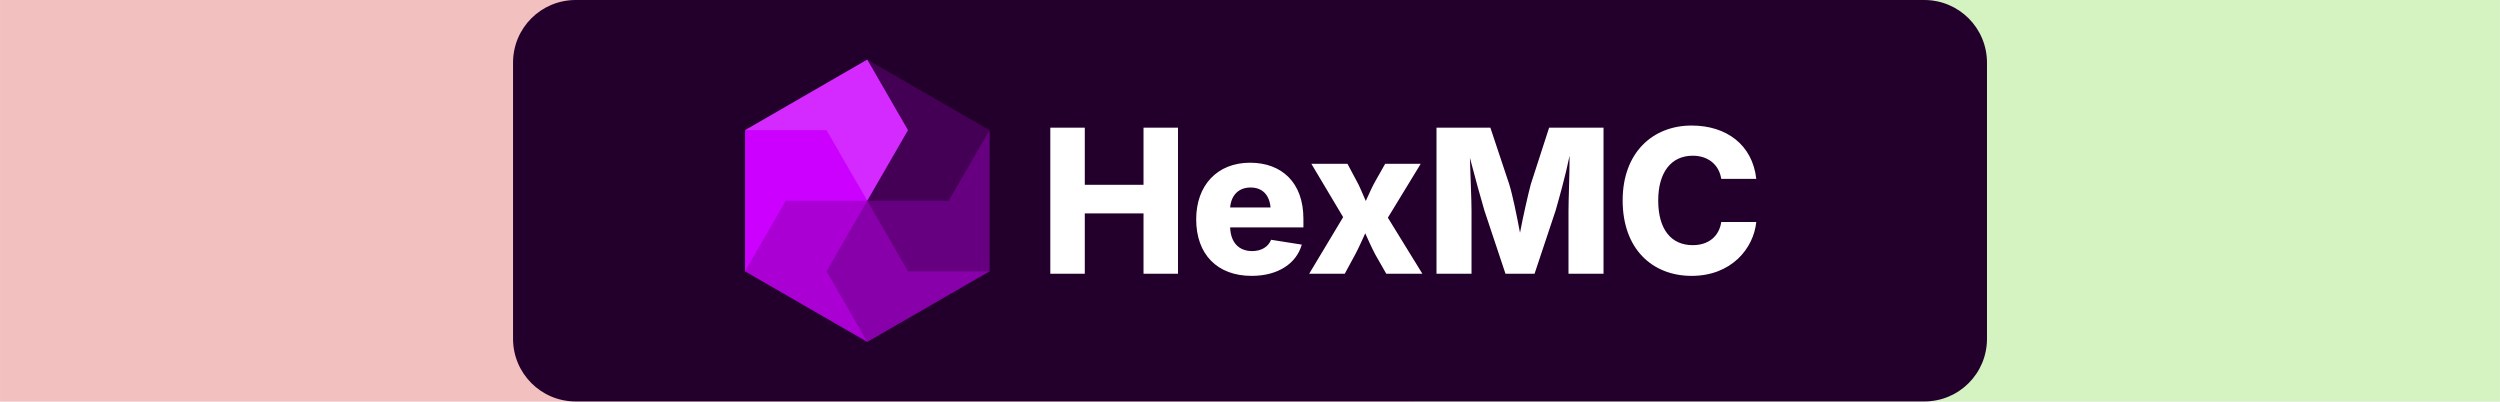
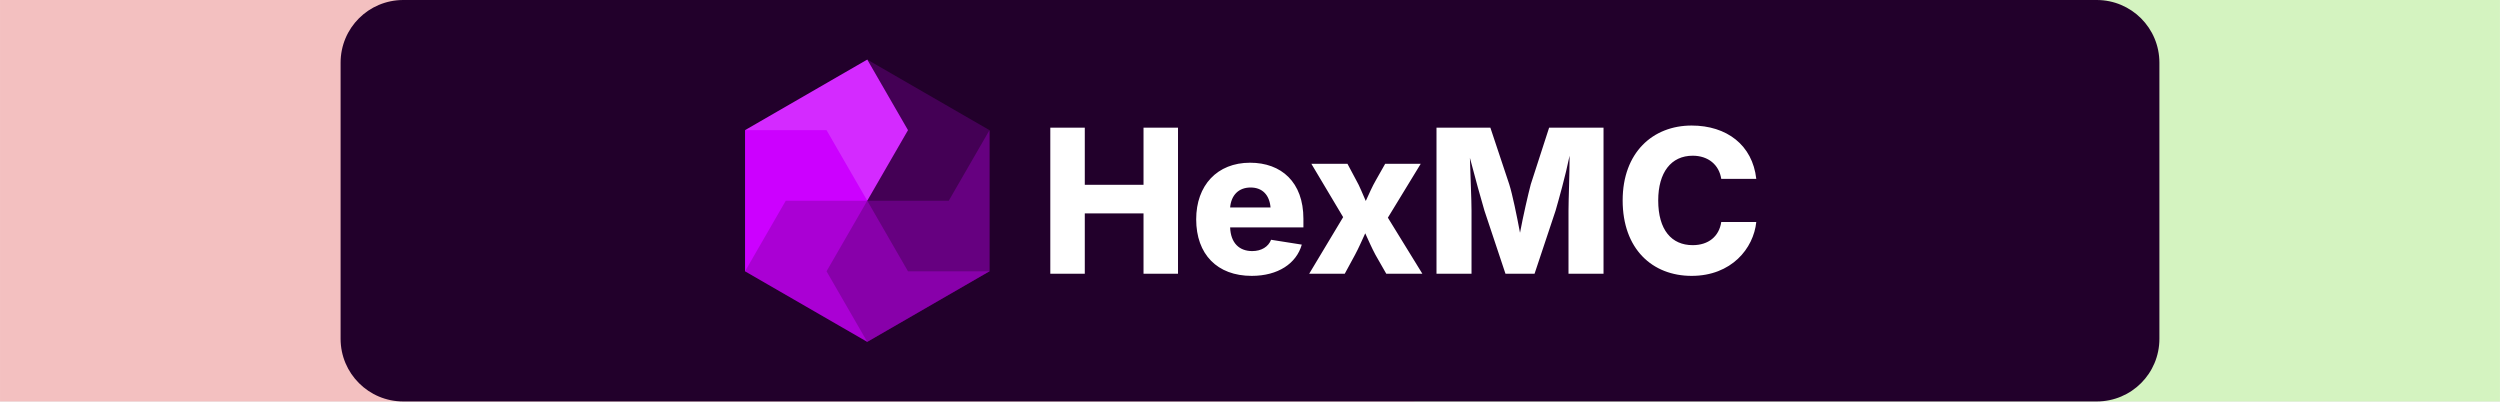
<svg xmlns="http://www.w3.org/2000/svg" width="274" height="44" viewBox="0 0 72.496 11.642" version="1.1" id="svg5">
  <defs id="defs2" />
  <g id="layer1">
    <rect style="opacity:0.2;fill:#ff0000;stroke-width:3.5" id="rect240" width="41.01" height="11.642" x="0" y="0" />
    <rect style="opacity:0.2;fill:#66ff00;stroke-width:3.5" id="rect348" width="31.485" height="11.642" x="41.01" y="0" />
-     <path id="rect10890" style="fill:#22002b;stroke-width:1.753" d="m 16.696,0 h 39.105 c 0.252,0 0.492,0.051 0.709,0.143 0.218,0.092 0.414,0.225 0.578,0.389 0.164,0.164 0.297,0.36 0.389,0.578 0.092,0.218 0.143,0.457 0.143,0.709 v 8.004 c 0,1.008 -0.811,1.819 -1.819,1.819 H 16.696 c -0.504,0 -0.959,-0.203 -1.287,-0.532 -0.329,-0.329 -0.532,-0.784 -0.532,-1.287 V 1.819 C 14.876,0.811 15.688,0 16.696,0 Z" />
+     <path id="rect10890" style="fill:#22002b;stroke-width:1.753" d="m 11.696,0 h 49.105 c 0.252,0 0.492,0.051 0.709,0.143 0.218,0.092 0.414,0.225 0.578,0.389 0.164,0.164 0.297,0.36 0.389,0.578 0.092,0.218 0.143,0.457 0.143,0.709 v 8.004 c 0,1.008 -0.811,1.819 -1.819,1.819 H 11.696 c -0.504,0 -0.959,-0.203 -1.287,-0.532 C 10.079,10.781 9.876,10.327 9.876,9.823 V 1.819 C 9.876,0.811 10.688,0 11.696,0 Z" />
    <g id="g10868" transform="matrix(0.6187501,0,0,0.6187501,69.32103,1.728059)">
      <path style="opacity:1;fill:#440055;stroke-width:13.229" id="path896" d="m 16.933,5.057 -4.379,-2.528 -1e-6,-5.057 4.379,-2.528 4.379,2.528 0,5.057 z" transform="matrix(1.308115,0,0,1.308115,-93.53935,6.614583)" />
      <path style="opacity:1;fill:#d42aff;stroke-width:13.229" d="M -77.117,3.307 -71.389,0 l 1.909,3.307 -1.909,3.307 z" id="path1274" />
      <path style="opacity:1;fill:#cc00ff;stroke-width:13.229" d="m -77.117,9.922 -1e-6,-6.615 3.819,2e-7 1.909,3.307 z" id="path1164" />
      <path style="opacity:1;fill:#aa00d4;stroke-width:13.229" d="m -77.117,9.922 5.728,3.307 -1e-6,-6.615 h -3.819 z" id="path1330" />
      <path style="opacity:1;fill:#8800aa;stroke-width:13.229" d="m -71.389,13.229 -1.909,-3.307 1.909,-3.307 5.728,3.307 z" id="path1332" />
      <path style="opacity:1;fill:#660080;stroke-width:13.229" d="m -71.389,6.615 3.819,6e-7 1.909,-3.307 1e-6,6.615 h -3.819 z" id="path1388" />
    </g>
    <text xml:space="preserve" style="font-weight:bold;font-size:5.821px;font-family:Inter;-inkscape-font-specification:'Inter Bold';fill:#22002b;fill-opacity:1;stroke-width:2.274" x="30.127" y="7.936" id="text10948">
      <tspan id="tspan10946" style="font-style:normal;font-variant:normal;font-weight:800;font-stretch:normal;font-size:5.821px;font-family:inter;-inkscape-font-specification:'inter Ultra-Bold';fill:#ffffff;stroke-width:2.274" x="30.127" y="7.936">HexMC</tspan>
    </text>
  </g>
</svg>
